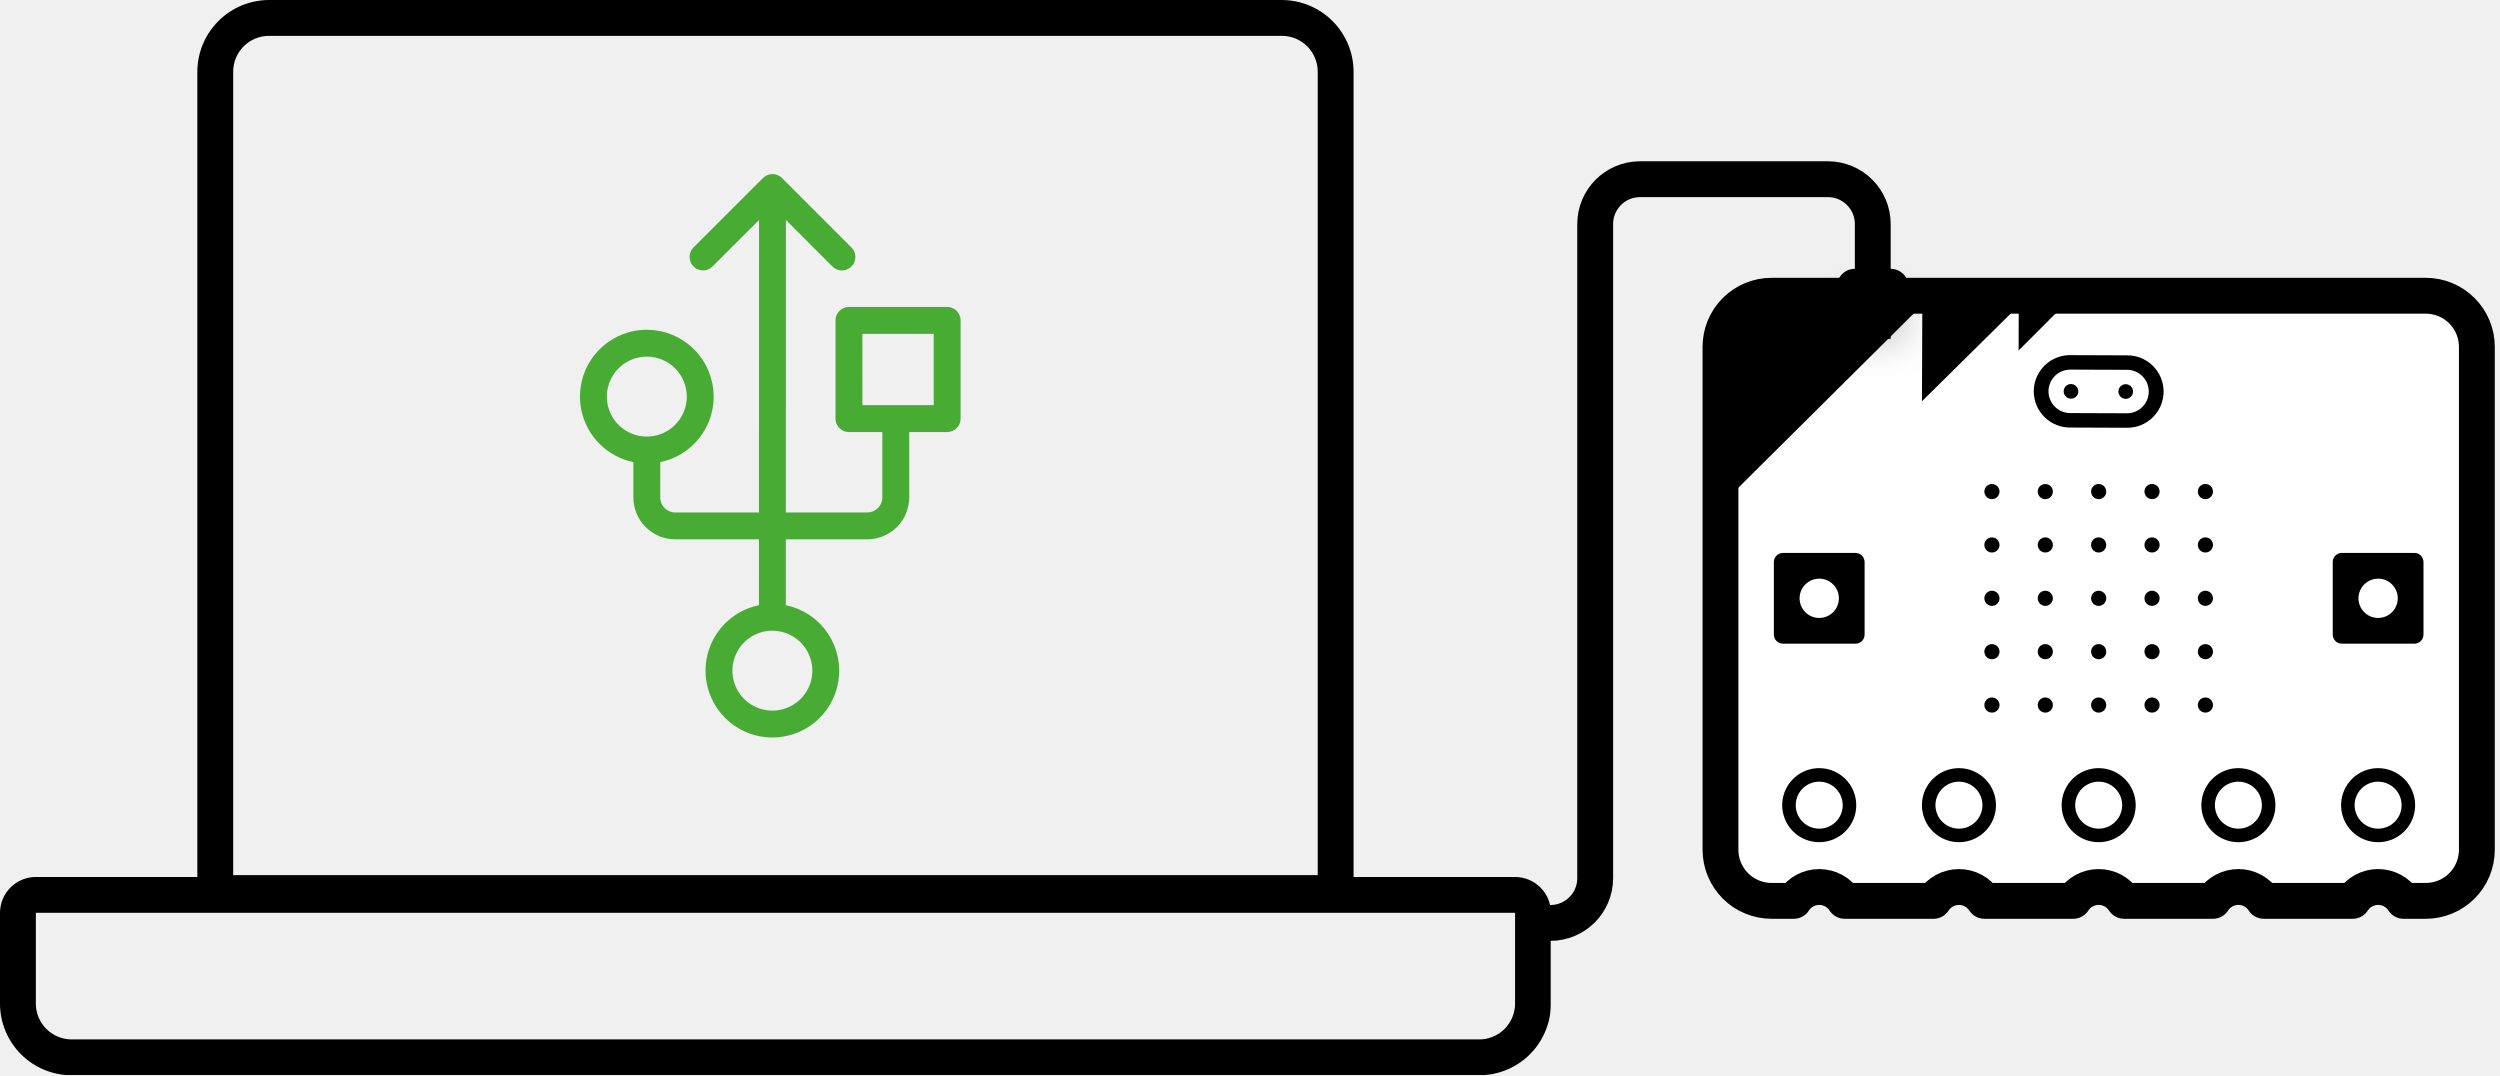
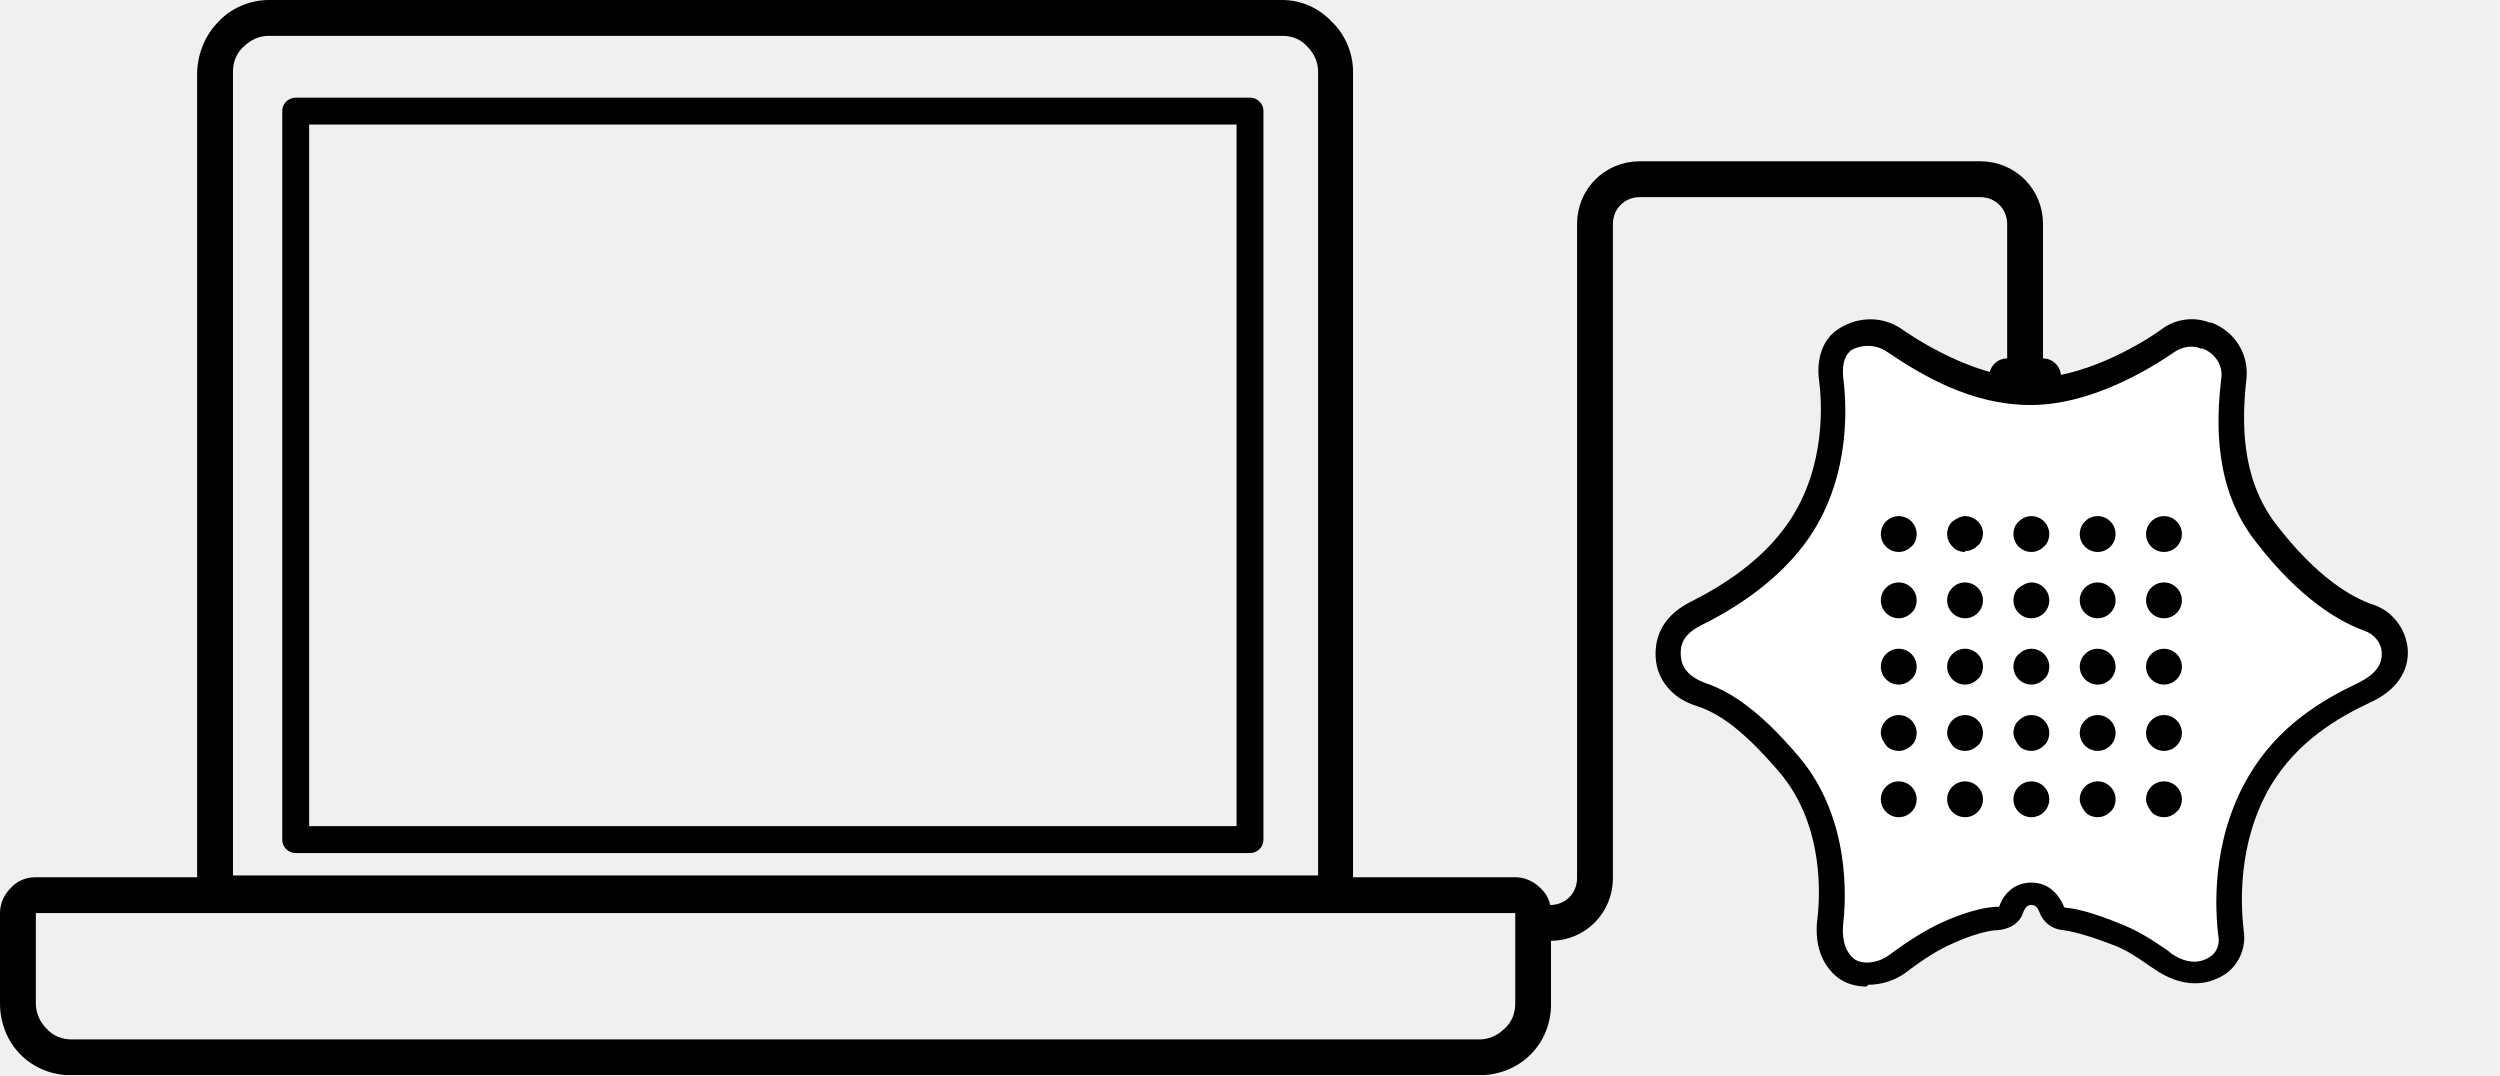
- <svg xmlns="http://www.w3.org/2000/svg" width="279" height="120" viewBox="0 0 279 120" fill="none">
-   <path d="M270.72 33.005L197.704 33.005C196.193 33.005 194.743 33.606 193.674 34.674C192.606 35.743 192.005 37.193 192.005 38.704V94.837C192.005 96.348 192.606 97.798 193.674 98.867C194.743 99.935 196.193 100.536 197.704 100.536H200.189C200.495 100.061 200.914 99.671 201.41 99.4C201.905 99.129 202.461 98.988 203.025 98.988C203.59 98.988 204.146 99.129 204.641 99.4C205.137 99.671 205.556 100.061 205.862 100.536H215.782C216.088 100.061 216.507 99.671 217.003 99.4C217.499 99.129 218.054 98.988 218.619 98.988C219.183 98.988 219.739 99.129 220.234 99.4C220.73 99.671 221.15 100.061 221.455 100.536H231.375C231.681 100.061 232.1 99.671 232.596 99.4C233.091 99.129 233.647 98.988 234.211 98.988C234.776 98.988 235.332 99.129 235.827 99.4C236.323 99.671 236.742 100.061 237.048 100.536H246.969C247.274 100.061 247.694 99.67 248.189 99.4C248.685 99.129 249.241 98.987 249.805 98.987C250.37 98.987 250.925 99.129 251.421 99.4C251.916 99.67 252.336 100.061 252.641 100.536L262.561 100.536C262.866 100.061 263.286 99.67 263.782 99.4C264.277 99.129 264.833 98.987 265.397 98.987C265.962 98.987 266.518 99.129 267.013 99.4C267.509 99.67 267.928 100.061 268.234 100.536H270.719C271.467 100.536 272.208 100.389 272.9 100.102C273.591 99.816 274.22 99.396 274.749 98.867C275.278 98.338 275.698 97.709 275.984 97.018C276.27 96.326 276.418 95.585 276.418 94.837V38.704C276.418 37.193 275.817 35.743 274.749 34.675C273.68 33.606 272.231 33.005 270.72 33.005Z" fill="white" />
-   <path d="M270.72 33.005L197.704 33.005C196.193 33.005 194.743 33.606 193.674 34.674C192.606 35.743 192.005 37.193 192.005 38.704V94.837C192.005 96.348 192.606 97.798 193.674 98.867C194.743 99.935 196.193 100.536 197.704 100.536H200.189C200.495 100.061 200.914 99.671 201.41 99.4C201.905 99.129 202.461 98.988 203.025 98.988C203.59 98.988 204.146 99.129 204.641 99.4C205.137 99.671 205.556 100.061 205.862 100.536H215.782C216.088 100.061 216.507 99.671 217.003 99.4C217.499 99.129 218.054 98.988 218.619 98.988C219.183 98.988 219.739 99.129 220.234 99.4C220.73 99.671 221.15 100.061 221.455 100.536H231.375C231.681 100.061 232.1 99.671 232.596 99.4C233.091 99.129 233.647 98.988 234.211 98.988C234.776 98.988 235.332 99.129 235.827 99.4C236.323 99.671 236.742 100.061 237.048 100.536H246.969C247.274 100.061 247.694 99.67 248.189 99.4C248.685 99.129 249.241 98.987 249.805 98.987C250.37 98.987 250.925 99.129 251.421 99.4C251.916 99.67 252.336 100.061 252.641 100.536L262.561 100.536C262.866 100.061 263.286 99.67 263.782 99.4C264.277 99.129 264.833 98.987 265.397 98.987C265.962 98.987 266.518 99.129 267.013 99.4C267.509 99.67 267.928 100.061 268.234 100.536H270.719C271.467 100.536 272.208 100.389 272.9 100.102C273.591 99.816 274.22 99.396 274.749 98.867C275.278 98.338 275.698 97.709 275.984 97.018C276.27 96.326 276.418 95.585 276.418 94.837V38.704C276.418 37.193 275.817 35.743 274.749 34.675C273.68 33.606 272.231 33.005 270.72 33.005Z" stroke="black" stroke-width="4" stroke-linecap="round" stroke-linejoin="round" />
-   <path d="M268.775 89.856C268.775 90.524 268.577 91.177 268.206 91.733C267.835 92.288 267.308 92.721 266.691 92.977C266.074 93.233 265.395 93.3 264.739 93.169C264.084 93.039 263.482 92.718 263.01 92.245C262.538 91.773 262.216 91.171 262.086 90.516C261.955 89.861 262.022 89.182 262.278 88.565C262.534 87.948 262.967 87.42 263.522 87.049C264.077 86.678 264.73 86.48 265.398 86.48C266.294 86.48 267.153 86.836 267.786 87.469C268.419 88.102 268.775 88.961 268.775 89.856Z" stroke="black" stroke-width="1.51" stroke-linecap="round" stroke-linejoin="round" />
-   <path d="M253.182 89.856C253.182 90.524 252.984 91.177 252.613 91.733C252.242 92.288 251.715 92.721 251.098 92.977C250.48 93.233 249.801 93.3 249.146 93.169C248.491 93.039 247.889 92.718 247.417 92.245C246.945 91.773 246.623 91.171 246.493 90.516C246.362 89.861 246.429 89.182 246.685 88.565C246.94 87.948 247.373 87.42 247.929 87.049C248.484 86.678 249.137 86.48 249.805 86.48C250.701 86.48 251.559 86.836 252.193 87.469C252.826 88.102 253.182 88.961 253.182 89.856Z" stroke="black" stroke-width="1.51" stroke-linecap="round" stroke-linejoin="round" />
-   <path d="M237.588 89.856C237.589 90.524 237.391 91.177 237.02 91.732C236.649 92.288 236.121 92.721 235.504 92.976C234.887 93.232 234.208 93.299 233.553 93.168C232.898 93.038 232.297 92.716 231.824 92.244C231.352 91.772 231.031 91.17 230.9 90.515C230.77 89.86 230.837 89.181 231.093 88.564C231.348 87.947 231.781 87.42 232.336 87.049C232.892 86.678 233.545 86.48 234.212 86.48C235.108 86.48 235.967 86.836 236.6 87.469C237.233 88.102 237.588 88.961 237.588 89.856Z" stroke="black" stroke-width="1.51" stroke-linecap="round" stroke-linejoin="round" />
-   <path d="M221.996 89.856C221.996 90.524 221.798 91.177 221.427 91.732C221.056 92.287 220.529 92.72 219.912 92.976C219.295 93.232 218.616 93.299 217.961 93.168C217.306 93.038 216.704 92.717 216.232 92.245C215.76 91.772 215.438 91.171 215.308 90.516C215.177 89.861 215.244 89.182 215.5 88.565C215.755 87.948 216.188 87.421 216.743 87.049C217.298 86.678 217.951 86.48 218.619 86.48C219.514 86.48 220.373 86.836 221.006 87.469C221.64 88.102 221.995 88.961 221.996 89.856Z" stroke="black" stroke-width="1.51" stroke-linecap="round" stroke-linejoin="round" />
-   <path d="M206.402 89.856C206.403 90.524 206.205 91.177 205.834 91.732C205.463 92.288 204.935 92.72 204.318 92.976C203.701 93.232 203.022 93.299 202.367 93.168C201.712 93.038 201.111 92.717 200.639 92.244C200.166 91.772 199.845 91.171 199.714 90.516C199.584 89.861 199.651 89.182 199.906 88.565C200.162 87.948 200.595 87.42 201.15 87.049C201.705 86.678 202.358 86.48 203.026 86.48C203.921 86.48 204.78 86.836 205.413 87.469C206.046 88.102 206.402 88.961 206.402 89.856Z" stroke="black" stroke-width="1.51" stroke-linecap="round" stroke-linejoin="round" />
-   <path d="M215.174 33.394L192.45 55.968V37.782C192.45 36.618 192.913 35.502 193.736 34.679C194.559 33.856 195.675 33.394 196.839 33.394H215.174Z" fill="black" />
-   <path d="M225.973 33.435L214.491 44.78L214.534 33.394L225.973 33.435Z" fill="black" />
-   <path d="M230.973 33.414L225.275 39.114L225.296 33.394L230.973 33.414Z" fill="black" />
-   <path d="M237.244 44.512C237.405 44.509 237.562 44.458 237.694 44.367C237.826 44.275 237.929 44.147 237.988 43.997C238.048 43.847 238.062 43.684 238.028 43.526C237.995 43.369 237.916 43.224 237.801 43.112C237.686 42.999 237.541 42.923 237.383 42.892C237.225 42.862 237.061 42.879 236.913 42.941C236.764 43.004 236.637 43.108 236.548 43.242C236.459 43.376 236.412 43.534 236.412 43.695C236.414 43.913 236.503 44.122 236.659 44.276C236.815 44.429 237.025 44.514 237.244 44.512Z" fill="black" />
-   <path d="M231.109 42.857C230.948 42.86 230.791 42.911 230.659 43.002C230.527 43.094 230.424 43.223 230.365 43.372C230.305 43.522 230.291 43.686 230.325 43.843C230.358 44.001 230.437 44.145 230.552 44.258C230.667 44.37 230.812 44.447 230.97 44.477C231.129 44.507 231.292 44.49 231.44 44.428C231.589 44.365 231.716 44.261 231.805 44.127C231.894 43.993 231.941 43.835 231.941 43.674C231.939 43.456 231.85 43.247 231.694 43.094C231.538 42.941 231.327 42.856 231.109 42.857Z" fill="black" />
-   <path d="M231.114 41.249C230.79 41.239 230.467 41.294 230.165 41.41C229.862 41.527 229.586 41.703 229.353 41.928C229.12 42.153 228.934 42.423 228.807 42.721C228.68 43.019 228.613 43.34 228.612 43.664C228.611 43.988 228.675 44.309 228.8 44.608C228.925 44.908 229.109 45.179 229.34 45.406C229.572 45.632 229.846 45.81 230.148 45.929C230.449 46.048 230.772 46.106 231.096 46.098L237.309 46.121C237.632 46.13 237.954 46.075 238.255 45.957C238.557 45.84 238.831 45.664 239.064 45.439C239.296 45.214 239.481 44.945 239.608 44.647C239.734 44.349 239.8 44.03 239.801 43.706C239.803 43.383 239.739 43.062 239.615 42.764C239.49 42.465 239.307 42.195 239.077 41.968C238.846 41.741 238.573 41.563 238.272 41.443C237.972 41.324 237.65 41.266 237.327 41.272L231.114 41.249ZM237.303 47.739L231.091 47.714C230.552 47.725 230.017 47.628 229.516 47.429C229.015 47.23 228.559 46.932 228.175 46.554C227.791 46.177 227.486 45.726 227.279 45.228C227.072 44.731 226.966 44.197 226.968 43.658C226.97 43.119 227.08 42.586 227.291 42.09C227.502 41.594 227.81 41.146 228.197 40.771C228.584 40.396 229.042 40.102 229.545 39.907C230.047 39.712 230.583 39.619 231.122 39.634L237.334 39.657C237.873 39.646 238.408 39.743 238.909 39.942C239.41 40.141 239.866 40.438 240.25 40.816C240.634 41.194 240.939 41.645 241.147 42.142C241.354 42.639 241.46 43.173 241.458 43.712C241.456 44.251 241.346 44.784 241.135 45.28C240.924 45.776 240.616 46.224 240.229 46.599C239.842 46.974 239.384 47.268 238.882 47.464C238.379 47.659 237.843 47.752 237.304 47.737" fill="black" />
-   <path d="M223.145 54.859C223.145 55.026 223.096 55.19 223.003 55.329C222.911 55.468 222.779 55.577 222.624 55.641C222.47 55.705 222.3 55.722 222.136 55.69C221.972 55.657 221.822 55.577 221.703 55.459C221.585 55.341 221.504 55.19 221.472 55.026C221.439 54.863 221.456 54.693 221.519 54.538C221.583 54.384 221.692 54.252 221.83 54.159C221.969 54.066 222.133 54.016 222.3 54.016C222.411 54.016 222.521 54.038 222.623 54.081C222.726 54.123 222.819 54.185 222.897 54.263C222.976 54.342 223.038 54.435 223.08 54.537C223.123 54.64 223.145 54.75 223.145 54.861" fill="black" />
-   <path d="M229.101 54.859C229.101 55.026 229.052 55.19 228.959 55.329C228.867 55.468 228.735 55.576 228.581 55.641C228.426 55.705 228.257 55.722 228.093 55.69C227.929 55.657 227.778 55.577 227.66 55.459C227.541 55.341 227.461 55.191 227.428 55.027C227.395 54.863 227.411 54.693 227.475 54.539C227.539 54.384 227.647 54.252 227.786 54.159C227.925 54.066 228.088 54.017 228.255 54.016C228.479 54.016 228.694 54.105 228.852 54.264C229.01 54.422 229.099 54.637 229.099 54.861" fill="black" />
-   <path d="M235.056 54.859C235.056 55.026 235.007 55.19 234.915 55.329C234.822 55.468 234.69 55.577 234.536 55.641C234.382 55.705 234.212 55.722 234.048 55.69C233.884 55.657 233.733 55.577 233.615 55.459C233.496 55.341 233.416 55.19 233.383 55.026C233.35 54.862 233.367 54.692 233.431 54.538C233.495 54.383 233.603 54.251 233.742 54.159C233.881 54.066 234.045 54.016 234.212 54.016C234.436 54.016 234.65 54.105 234.809 54.264C234.967 54.422 235.056 54.637 235.056 54.861" fill="black" />
-   <path d="M241.012 54.859C241.012 55.026 240.962 55.189 240.87 55.328C240.777 55.467 240.645 55.575 240.491 55.639C240.337 55.703 240.167 55.719 240.003 55.687C239.839 55.654 239.689 55.574 239.571 55.456C239.453 55.338 239.373 55.187 239.34 55.024C239.307 54.86 239.324 54.69 239.388 54.536C239.452 54.382 239.56 54.25 239.699 54.157C239.838 54.064 240.001 54.015 240.168 54.015C240.392 54.015 240.606 54.104 240.765 54.262C240.923 54.42 241.012 54.635 241.012 54.859Z" fill="black" />
-   <path d="M246.968 54.859C246.968 55.026 246.918 55.189 246.826 55.328C246.733 55.467 246.601 55.575 246.447 55.639C246.293 55.703 246.123 55.719 245.959 55.687C245.795 55.654 245.645 55.574 245.527 55.456C245.409 55.338 245.329 55.187 245.296 55.024C245.263 54.86 245.28 54.69 245.344 54.536C245.408 54.382 245.516 54.25 245.655 54.157C245.794 54.064 245.957 54.015 246.124 54.015C246.348 54.015 246.562 54.104 246.721 54.262C246.879 54.42 246.968 54.635 246.968 54.859Z" fill="black" />
-   <path d="M223.145 60.815C223.145 60.982 223.095 61.145 223.002 61.284C222.91 61.423 222.778 61.532 222.623 61.596C222.469 61.66 222.299 61.676 222.135 61.644C221.972 61.611 221.821 61.531 221.703 61.413C221.585 61.295 221.504 61.144 221.472 60.98C221.439 60.817 221.456 60.647 221.52 60.492C221.583 60.338 221.692 60.206 221.831 60.113C221.97 60.02 222.133 59.971 222.3 59.971C222.411 59.971 222.521 59.993 222.623 60.035C222.726 60.078 222.819 60.14 222.897 60.218C222.976 60.296 223.038 60.389 223.08 60.492C223.123 60.594 223.145 60.704 223.145 60.815Z" fill="black" />
-   <path d="M229.101 60.815C229.101 60.982 229.051 61.145 228.958 61.284C228.866 61.423 228.734 61.532 228.58 61.596C228.425 61.66 228.256 61.676 228.092 61.644C227.928 61.612 227.777 61.531 227.659 61.413C227.541 61.295 227.46 61.145 227.428 60.981C227.395 60.817 227.412 60.648 227.475 60.493C227.539 60.339 227.647 60.207 227.786 60.114C227.925 60.021 228.088 59.971 228.255 59.971C228.479 59.971 228.694 60.06 228.852 60.218C229.01 60.377 229.099 60.591 229.099 60.815" fill="black" />
-   <path d="M235.056 60.815C235.056 60.982 235.007 61.145 234.914 61.285C234.821 61.423 234.689 61.532 234.535 61.596C234.381 61.66 234.211 61.676 234.047 61.644C233.883 61.611 233.732 61.531 233.614 61.413C233.496 61.295 233.416 61.144 233.383 60.98C233.35 60.816 233.367 60.647 233.431 60.492C233.495 60.338 233.604 60.206 233.742 60.113C233.881 60.02 234.045 59.971 234.212 59.971C234.436 59.971 234.65 60.06 234.809 60.218C234.967 60.377 235.056 60.591 235.056 60.815Z" fill="black" />
-   <path d="M241.012 60.815C241.012 60.982 240.962 61.145 240.87 61.284C240.777 61.423 240.645 61.531 240.491 61.595C240.337 61.659 240.167 61.675 240.003 61.643C239.839 61.61 239.689 61.53 239.571 61.412C239.453 61.294 239.373 61.144 239.34 60.98C239.307 60.816 239.324 60.646 239.388 60.492C239.452 60.338 239.56 60.206 239.699 60.113C239.838 60.02 240.001 59.971 240.168 59.971C240.392 59.971 240.606 60.06 240.765 60.218C240.923 60.377 241.012 60.591 241.012 60.815Z" fill="black" />
-   <path d="M246.968 60.815C246.968 60.982 246.918 61.145 246.826 61.284C246.733 61.423 246.601 61.531 246.447 61.595C246.293 61.659 246.123 61.675 245.959 61.643C245.795 61.61 245.645 61.53 245.527 61.412C245.409 61.294 245.329 61.144 245.296 60.98C245.263 60.816 245.28 60.646 245.344 60.492C245.408 60.338 245.516 60.206 245.655 60.113C245.794 60.02 245.957 59.971 246.124 59.971C246.348 59.971 246.562 60.06 246.721 60.218C246.879 60.377 246.968 60.591 246.968 60.815Z" fill="black" />
-   <path d="M223.145 66.771C223.145 66.938 223.095 67.101 223.002 67.24C222.91 67.379 222.778 67.487 222.623 67.551C222.469 67.615 222.299 67.632 222.135 67.6C221.972 67.567 221.821 67.487 221.703 67.368C221.585 67.25 221.504 67.1 221.472 66.936C221.439 66.772 221.456 66.602 221.52 66.448C221.583 66.294 221.692 66.162 221.831 66.069C221.97 65.976 222.133 65.927 222.3 65.927C222.524 65.927 222.739 66.015 222.897 66.174C223.055 66.332 223.144 66.547 223.145 66.771Z" fill="black" />
-   <path d="M229.101 66.771C229.101 66.938 229.051 67.101 228.958 67.24C228.866 67.379 228.734 67.487 228.58 67.551C228.425 67.615 228.256 67.632 228.092 67.6C227.928 67.567 227.777 67.487 227.659 67.369C227.541 67.251 227.46 67.1 227.428 66.937C227.395 66.773 227.412 66.603 227.475 66.449C227.539 66.294 227.647 66.162 227.786 66.069C227.925 65.976 228.088 65.927 228.255 65.927C228.479 65.927 228.693 66.016 228.852 66.174C229.01 66.332 229.099 66.547 229.099 66.771" fill="black" />
-   <path d="M235.056 66.771C235.056 66.938 235.007 67.101 234.914 67.24C234.821 67.379 234.689 67.487 234.535 67.551C234.381 67.615 234.211 67.632 234.047 67.6C233.883 67.567 233.732 67.487 233.614 67.368C233.496 67.25 233.416 67.1 233.383 66.936C233.35 66.772 233.367 66.602 233.431 66.448C233.495 66.293 233.604 66.161 233.742 66.069C233.881 65.976 234.045 65.926 234.212 65.927C234.436 65.927 234.65 66.016 234.809 66.174C234.967 66.332 235.056 66.547 235.056 66.771Z" fill="black" />
-   <path d="M241.012 66.771C241.012 66.938 240.962 67.101 240.87 67.24C240.777 67.378 240.645 67.487 240.491 67.55C240.337 67.614 240.167 67.631 240.003 67.599C239.839 67.566 239.689 67.486 239.571 67.368C239.453 67.249 239.373 67.099 239.34 66.935C239.307 66.772 239.324 66.602 239.388 66.448C239.452 66.293 239.56 66.162 239.699 66.069C239.838 65.976 240.001 65.927 240.168 65.927C240.392 65.927 240.606 66.016 240.765 66.174C240.923 66.332 241.012 66.547 241.012 66.771Z" fill="black" />
-   <path d="M246.968 66.771C246.968 66.938 246.918 67.101 246.826 67.24C246.733 67.378 246.601 67.487 246.447 67.55C246.293 67.614 246.123 67.631 245.959 67.599C245.795 67.566 245.645 67.486 245.527 67.368C245.409 67.249 245.329 67.099 245.296 66.935C245.263 66.772 245.28 66.602 245.344 66.448C245.408 66.293 245.516 66.162 245.655 66.069C245.794 65.976 245.957 65.927 246.124 65.927C246.348 65.927 246.562 66.016 246.721 66.174C246.879 66.332 246.968 66.547 246.968 66.771Z" fill="black" />
-   <path d="M223.145 72.727C223.145 72.894 223.095 73.057 223.002 73.196C222.91 73.335 222.778 73.443 222.623 73.507C222.469 73.571 222.299 73.588 222.135 73.556C221.972 73.523 221.821 73.443 221.703 73.325C221.585 73.207 221.504 73.056 221.472 72.892C221.439 72.728 221.456 72.558 221.52 72.404C221.583 72.25 221.692 72.118 221.831 72.025C221.97 71.932 222.133 71.883 222.3 71.883C222.411 71.882 222.521 71.904 222.623 71.947C222.726 71.989 222.819 72.051 222.897 72.13C222.976 72.208 223.038 72.301 223.08 72.403C223.123 72.506 223.145 72.616 223.145 72.727Z" fill="black" />
-   <path d="M229.101 72.727C229.101 72.894 229.051 73.057 228.958 73.196C228.866 73.335 228.734 73.443 228.58 73.507C228.425 73.571 228.256 73.588 228.092 73.556C227.928 73.523 227.777 73.443 227.659 73.325C227.541 73.207 227.46 73.056 227.428 72.893C227.395 72.729 227.412 72.559 227.475 72.405C227.539 72.25 227.647 72.118 227.786 72.025C227.925 71.933 228.088 71.883 228.255 71.883C228.479 71.883 228.694 71.972 228.852 72.13C229.01 72.288 229.099 72.503 229.099 72.727" fill="black" />
-   <path d="M241.012 72.727C241.012 72.894 240.962 73.057 240.87 73.196C240.777 73.335 240.645 73.443 240.491 73.507C240.337 73.57 240.167 73.587 240.003 73.555C239.839 73.522 239.689 73.442 239.571 73.324C239.453 73.206 239.373 73.055 239.34 72.891C239.307 72.728 239.324 72.558 239.388 72.404C239.452 72.249 239.56 72.118 239.699 72.025C239.838 71.932 240.001 71.883 240.168 71.883C240.392 71.883 240.606 71.972 240.765 72.13C240.923 72.288 241.012 72.503 241.012 72.727Z" fill="black" />
-   <path d="M246.968 72.727C246.968 72.894 246.918 73.057 246.826 73.196C246.733 73.335 246.601 73.443 246.447 73.507C246.293 73.57 246.123 73.587 245.959 73.555C245.795 73.522 245.645 73.442 245.527 73.324C245.409 73.206 245.329 73.055 245.296 72.891C245.263 72.728 245.28 72.558 245.344 72.404C245.408 72.249 245.516 72.118 245.655 72.025C245.794 71.932 245.957 71.883 246.124 71.883C246.348 71.883 246.562 71.972 246.721 72.13C246.879 72.288 246.968 72.503 246.968 72.727Z" fill="black" />
-   <path d="M223.145 78.683C223.145 78.85 223.095 79.013 223.002 79.152C222.909 79.291 222.777 79.399 222.623 79.463C222.469 79.527 222.299 79.543 222.135 79.511C221.971 79.478 221.821 79.398 221.703 79.28C221.585 79.162 221.504 79.011 221.472 78.847C221.439 78.683 221.456 78.514 221.52 78.359C221.584 78.205 221.692 78.073 221.831 77.98C221.97 77.887 222.133 77.838 222.3 77.838C222.411 77.838 222.521 77.86 222.623 77.902C222.726 77.945 222.819 78.007 222.897 78.085C222.976 78.164 223.038 78.257 223.08 78.359C223.123 78.462 223.145 78.572 223.145 78.683Z" fill="black" />
-   <path d="M229.101 78.683C229.101 78.85 229.051 79.013 228.958 79.152C228.865 79.29 228.734 79.399 228.579 79.463C228.425 79.527 228.255 79.543 228.091 79.511C227.928 79.478 227.777 79.398 227.659 79.28C227.541 79.162 227.46 79.012 227.428 78.848C227.395 78.684 227.412 78.514 227.475 78.36C227.539 78.206 227.647 78.074 227.786 77.981C227.925 77.888 228.088 77.838 228.255 77.838C228.366 77.838 228.476 77.86 228.578 77.902C228.681 77.945 228.774 78.007 228.852 78.085C228.93 78.164 228.993 78.257 229.035 78.359C229.077 78.462 229.099 78.572 229.099 78.683" fill="black" />
-   <path d="M235.056 78.683C235.056 78.85 235.006 79.013 234.914 79.152C234.821 79.291 234.689 79.399 234.535 79.463C234.38 79.527 234.21 79.543 234.046 79.511C233.883 79.478 233.732 79.398 233.614 79.28C233.496 79.161 233.416 79.011 233.383 78.847C233.35 78.683 233.367 78.513 233.431 78.359C233.495 78.205 233.604 78.073 233.743 77.98C233.881 77.887 234.045 77.838 234.212 77.838C234.323 77.838 234.433 77.86 234.535 77.902C234.637 77.945 234.731 78.007 234.809 78.085C234.887 78.164 234.95 78.257 234.992 78.359C235.034 78.462 235.056 78.572 235.056 78.683Z" fill="black" />
-   <path d="M241.012 78.683C241.012 78.849 240.962 79.013 240.869 79.151C240.777 79.29 240.645 79.398 240.491 79.462C240.336 79.526 240.167 79.543 240.003 79.51C239.839 79.477 239.689 79.397 239.571 79.279C239.453 79.161 239.372 79.01 239.34 78.847C239.307 78.683 239.324 78.513 239.388 78.359C239.452 78.205 239.56 78.073 239.699 77.98C239.838 77.887 240.001 77.838 240.168 77.838C240.279 77.838 240.389 77.86 240.491 77.902C240.593 77.945 240.687 78.007 240.765 78.085C240.843 78.164 240.905 78.257 240.948 78.359C240.99 78.462 241.012 78.572 241.012 78.683Z" fill="black" />
-   <path d="M246.968 78.683C246.968 78.849 246.918 79.013 246.825 79.151C246.733 79.29 246.601 79.398 246.447 79.462C246.292 79.526 246.123 79.543 245.959 79.51C245.795 79.477 245.645 79.397 245.527 79.279C245.409 79.161 245.328 79.01 245.296 78.847C245.263 78.683 245.28 78.513 245.344 78.359C245.408 78.205 245.516 78.073 245.655 77.98C245.794 77.887 245.957 77.838 246.124 77.838C246.235 77.838 246.345 77.86 246.447 77.902C246.549 77.945 246.643 78.007 246.721 78.085C246.799 78.164 246.861 78.257 246.904 78.359C246.946 78.462 246.968 78.572 246.968 78.683Z" fill="black" />
-   <path d="M235.056 72.727C235.056 72.894 235.007 73.057 234.914 73.196C234.821 73.335 234.689 73.443 234.535 73.507C234.381 73.571 234.211 73.588 234.047 73.556C233.883 73.523 233.732 73.442 233.614 73.324C233.496 73.206 233.416 73.056 233.383 72.892C233.35 72.728 233.367 72.558 233.431 72.404C233.495 72.249 233.604 72.118 233.742 72.025C233.881 71.932 234.045 71.882 234.212 71.883C234.436 71.883 234.65 71.972 234.809 72.13C234.967 72.288 235.056 72.503 235.056 72.727Z" fill="black" />
-   <path d="M269.452 71.835H261.346C261.078 71.835 260.821 71.728 260.631 71.538C260.441 71.348 260.334 71.091 260.333 70.823V62.717C260.334 62.449 260.441 62.191 260.631 62.002C260.821 61.812 261.078 61.705 261.346 61.704H269.452C269.72 61.706 269.976 61.813 270.165 62.003C270.354 62.193 270.46 62.449 270.461 62.717V70.823C270.46 71.091 270.353 71.348 270.164 71.538C269.974 71.728 269.717 71.835 269.448 71.835" fill="black" />
-   <path d="M207.078 71.835H198.974C198.706 71.835 198.448 71.728 198.259 71.538C198.069 71.349 197.962 71.091 197.961 70.823V62.717C197.962 62.449 198.07 62.193 198.26 62.004C198.449 61.815 198.706 61.708 198.974 61.708H207.078C207.346 61.709 207.602 61.815 207.792 62.004C207.981 62.193 208.089 62.45 208.09 62.717V70.823C208.089 71.091 207.982 71.348 207.793 71.538C207.603 71.728 207.346 71.835 207.078 71.835Z" fill="black" />
-   <path d="M267.593 66.771C267.593 67.205 267.464 67.629 267.223 67.99C266.982 68.351 266.639 68.632 266.238 68.798C265.837 68.964 265.396 69.008 264.97 68.923C264.545 68.838 264.154 68.629 263.847 68.322C263.54 68.015 263.331 67.624 263.246 67.199C263.161 66.773 263.205 66.332 263.371 65.931C263.537 65.53 263.818 65.187 264.179 64.946C264.54 64.705 264.964 64.576 265.398 64.576C265.98 64.576 266.539 64.807 266.95 65.219C267.362 65.63 267.593 66.189 267.593 66.771Z" fill="white" />
-   <path d="M205.221 66.771C205.221 67.205 205.093 67.629 204.852 67.99C204.61 68.351 204.268 68.633 203.867 68.799C203.465 68.965 203.024 69.008 202.598 68.924C202.172 68.839 201.781 68.63 201.474 68.323C201.167 68.016 200.958 67.625 200.874 67.199C200.789 66.773 200.832 66.332 200.999 65.931C201.165 65.53 201.446 65.187 201.807 64.946C202.168 64.705 202.593 64.576 203.027 64.576C203.609 64.576 204.167 64.807 204.579 65.219C204.99 65.63 205.221 66.189 205.221 66.771Z" fill="white" />
-   <path d="M172 103H173.023C175.785 103 178.023 100.761 178.023 98L178.023 25C178.023 22.239 180.262 20 183.023 20L204 20C206.761 20 209 22.239 209 25V37.819" stroke="black" stroke-width="4" />
-   <g clip-path="url(#clip0_752_218)">
-     <mask id="mask0_752_218" style="mask-type:luminance" maskUnits="userSpaceOnUse" x="0" y="0" width="174" height="120">
-       <path d="M173.082 0H0V120H173.082V0Z" fill="white" />
+ <svg xmlns="http://www.w3.org/2000/svg" id="Ebene_1" version="1.1" viewBox="0 0 279 120">
+   <defs>
+     <style>
+       .st0, .st1, .st2 {
+         fill: none;
+       }
+ 
+       .st3 {
+         mask: url(#mask);
+       }
+ 
+       .st1 {
+         stroke-linejoin: round;
+         stroke-width: 3px;
+       }
+ 
+       .st1, .st2 {
+         stroke: #000;
+       }
+ 
+       .st4 {
+         fill: #fff;
+       }
+ 
+       .st5 {
+         clip-path: url(#clippath);
+       }
+ 
+       .st2 {
+         stroke-width: 4px;
+       }
+     </style>
+     <clipPath id="clippath">
+       <rect class="st0" y="0" width="173.1" height="120" />
+     </clipPath>
+     <mask id="mask" x="0" y="0" width="173.1" height="120" maskUnits="userSpaceOnUse">
+       <g id="mask0_752_218">
+         <path class="st4" d="M173.1,0H0v120h173.1V0Z" />
+       </g>
    </mask>
-     <g mask="url(#mask0_752_218)">
-       <path d="M143.059 4C144.12 4 145.137 4.421 145.887 5.172C146.638 5.922 147.059 6.939 147.059 8V97.666H26.023V8C26.023 6.939 26.444 5.922 27.195 5.172C27.945 4.421 28.962 4 30.023 4H143.059ZM143.059 0H30.023C27.903 0.006 25.872 0.851 24.373 2.35C22.874 3.849 22.029 5.88 22.023 8V101.666H151.059V8C151.053 5.88 150.208 3.849 148.709 2.35C147.21 0.851 145.179 0.006 143.059 0Z" fill="black" />
-       <path d="M169.082 101.871V112C169.082 113.061 168.661 114.078 167.91 114.829C167.16 115.579 166.143 116 165.082 116H8C6.939 116 5.922 115.579 5.172 114.829C4.421 114.078 4 113.061 4 112V101.871H169.082ZM169.082 97.871H4C2.939 97.871 1.922 98.293 1.172 99.043C0.421 99.793 0 100.81 0 101.871L0 112C0 114.122 0.843 116.157 2.343 117.657C3.843 119.157 5.878 120 8 120H165.082C167.204 120 169.239 119.157 170.739 117.657C172.239 116.157 173.082 114.122 173.082 112V101.871C173.082 100.81 172.661 99.793 171.91 99.043C171.16 98.293 170.143 97.871 169.082 97.871Z" fill="black" />
-       <path d="M78.146 44.261C78.146 45.44 77.796 46.593 77.141 47.573C76.486 48.553 75.555 49.317 74.466 49.769C73.376 50.22 72.178 50.337 71.021 50.107C69.865 49.877 68.803 49.309 67.969 48.475C67.136 47.642 66.568 46.579 66.338 45.423C66.109 44.266 66.227 43.068 66.678 41.978C67.13 40.889 67.894 39.959 68.875 39.304C69.855 38.649 71.008 38.3 72.187 38.3C73.768 38.301 75.283 38.929 76.401 40.047C77.518 41.164 78.146 42.68 78.146 44.261Z" stroke="#48AC34" stroke-width="3" stroke-miterlimit="10" />
-       <path d="M92.157 74.846C92.157 76.025 91.807 77.177 91.152 78.157C90.497 79.137 89.566 79.901 88.476 80.352C87.387 80.803 86.189 80.921 85.032 80.69C83.876 80.46 82.814 79.892 81.981 79.058C81.148 78.224 80.581 77.162 80.351 76.005C80.121 74.849 80.24 73.651 80.692 72.562C81.143 71.473 81.908 70.542 82.888 69.888C83.869 69.233 85.021 68.884 86.2 68.885C87.78 68.886 89.295 69.515 90.412 70.632C91.529 71.75 92.157 73.266 92.157 74.846Z" stroke="#48AC34" stroke-width="3" stroke-miterlimit="10" />
-       <path d="M105.703 35.757H94.743V46.716H105.703V35.757Z" stroke="#48AC34" stroke-width="3" stroke-linejoin="round" />
-       <path d="M78.458 28.675L86.21 20.928L93.958 28.678" stroke="#48AC34" stroke-width="3" stroke-linecap="round" stroke-linejoin="round" />
-       <path d="M86.209 24.286L86.198 68.12" stroke="#48AC34" stroke-width="3" stroke-linecap="round" stroke-linejoin="round" />
-       <path d="M72.184 50.22V55.509C72.184 55.926 72.266 56.34 72.426 56.726C72.585 57.111 72.819 57.462 73.114 57.757C73.409 58.053 73.76 58.287 74.145 58.447C74.531 58.607 74.945 58.689 75.362 58.689H96.786C97.204 58.689 97.617 58.607 98.003 58.447C98.388 58.288 98.739 58.054 99.034 57.759C99.329 57.464 99.564 57.113 99.724 56.727C99.883 56.342 99.966 55.928 99.966 55.511V46.967" stroke="#48AC34" stroke-width="3" stroke-linejoin="round" />
+   </defs>
+   <path class="st2" d="M172,103h1c2.8,0,5-2.2,5-5V25c0-2.8,2.2-5,5-5h38c2.8,0,5,2.2,5,5v16.8" />
+   <g class="st5">
+     <g class="st3">
+       <g>
+         <path d="M143.1,4c1.1,0,2.1.4,2.8,1.2.8.8,1.2,1.8,1.2,2.8v89.7H26V8c0-1.1.4-2.1,1.2-2.8.8-.8,1.8-1.2,2.8-1.2h113ZM143.1,0H30c-2.1,0-4.2.9-5.6,2.4-1.5,1.5-2.3,3.5-2.4,5.6v93.7h129V8c0-2.1-.9-4.2-2.4-5.6C147.2.9,145.2,0,143.1,0Z" />
+         <path d="M169.1,101.9v10.1c0,1.1-.4,2.1-1.2,2.8-.8.8-1.8,1.2-2.8,1.2H8c-1.1,0-2.1-.4-2.8-1.2-.8-.8-1.2-1.8-1.2-2.8v-10.1h165.1ZM169.1,97.9H4c-1.1,0-2.1.4-2.8,1.2-.8.8-1.2,1.8-1.2,2.8v10.1c0,2.1.8,4.2,2.3,5.7,1.5,1.5,3.5,2.3,5.7,2.3h157.1c2.1,0,4.2-.8,5.7-2.3s2.3-3.5,2.3-5.7v-10.1c0-1.1-.4-2.1-1.2-2.8-.8-.8-1.8-1.2-2.8-1.2Z" />
+       </g>
    </g>
  </g>
-   <g filter="url(#filter0_d_752_218)">
-     <rect x="205" y="30" width="8" height="4" rx="2" fill="black" />
+   <path d="M224,40h4c1.1,0,2,.9,2,2h0c0,1.1-.9,2-2,2h-4c-1.1,0-2-.9-2-2h0c0-1.1.9-2,2-2Z" />
+   <g>
+     <g>
+       <path id="calliope" class="st4" d="M205.6,38.1h0c1.7-1.3,4-1.3,5.7-.1,3.4,2.3,9.5,5.7,15.3,5.7s12.5-3.7,15.4-5.8c1.2-.8,2.7-1,4-.5h.2c2,.8,3.2,2.7,3,4.8-.5,4.2-.8,11.5,3.6,17.2,4.6,6,8.7,8.5,11.6,9.5,1.6.5,2.7,2,2.8,3.7h0c.1,2.2-1.4,3.7-3.4,4.6-3.3,1.6-8.4,4.3-11.7,9.9-4,6.8-3.6,14-3.2,17.1s-.4,2.8-1.6,3.5-3.3,1.3-5.8-.4c-1.5-1-3.3-2.3-5.7-3.3-2.9-1.1-4.6-1.5-5.6-1.6-.6,0-1.2-.5-1.4-1.1s-.9-1.7-2.3-1.7-2,1-2.2,1.8-.9.9-1.6,1c-1.3.1-3.4.7-5.6,1.7-1.9.9-3.8,2.2-5.6,3.5-1.5,1.1-4.1,1.5-5.6.3h0c-1.6-1.2-2-3.2-1.8-5.1.5-4.2.3-11.8-4.6-17.6-4.8-5.7-7.7-7.2-10.2-8-1.1-.4-3.1-1.5-3.4-3.8-.3-2.4.8-4,3-5,3.4-1.7,8.3-4.7,11.5-9.3,4.1-6,4.1-13.1,3.6-16.9-.2-1.5,0-3.3,1.3-4.2Z" />
+       <path d="M208.3,110.1c-1.1,0-2.3-.3-3.2-1-1.8-1.4-2.6-3.7-2.3-6.4.3-2.3.9-10.5-4.2-16.5-4.6-5.4-7.3-6.8-9.5-7.5-1.9-.6-4-2.3-4.3-5-.2-2,.3-4.7,3.8-6.5,3.4-1.7,8-4.5,11-8.9,4.3-6.3,3.7-13.7,3.4-15.9-.3-2.3.4-4.4,1.9-5.5h0c2.2-1.6,5.1-1.7,7.3-.2,3,2.1,9,5.5,14.5,5.5s11.7-3.4,14.6-5.5c1.5-1.1,3.5-1.4,5.3-.7h.2c2.6,1,4.2,3.5,3.9,6.3-.5,4.5-.7,11,3.3,16.2,4.6,6,8.5,8.2,10.9,9,2.1.7,3.6,2.7,3.8,4.9.2,2.5-1.3,4.7-4.2,6-3.6,1.7-8.1,4.3-11.1,9.3-3.8,6.5-3.3,13.5-3,16.2.3,1.9-.6,3.9-2.2,4.9-1.3.8-3.9,1.8-7.4-.4-.3-.2-.6-.4-.9-.6-1.3-.9-2.7-1.9-4.5-2.5-2.9-1.1-4.4-1.4-5.2-1.5-1.2-.1-2.2-.9-2.6-2-.3-.8-.7-.8-.9-.8s-.6,0-.9.8c-.2.7-.9,1.8-2.8,2-1,0-2.9.5-5.1,1.5-1.6.7-3.2,1.7-5.3,3.3-1.1.8-2.6,1.3-4.1,1.3ZM206.5,39.2c-.8.6-.9,1.9-.8,2.9.3,2.4,1.1,10.7-3.8,17.9-3.3,4.8-8.4,8-12.1,9.8-1.7.9-2.4,1.9-2.2,3.6.2,1.9,2.2,2.6,2.4,2.7,2.6.9,5.8,2.5,10.8,8.4,5.8,6.9,5.2,16,4.9,18.6-.1,1-.1,2.8,1.2,3.9.9.7,2.7.5,3.9-.4,2.3-1.7,4.1-2.8,5.8-3.6,2.2-1,4.4-1.7,6.1-1.8.2,0,.4,0,.4,0,.6-1.7,1.9-2.7,3.6-2.7s2.9,1,3.6,2.6c0,.1.1.2.2.2,1.4.1,3.4.7,5.9,1.7,2.1.8,3.8,1.9,5.1,2.8.3.2.6.4.8.6,1.6,1.1,3.1,1.2,4.3.4.7-.4,1.1-1.3,1-2.1-.4-3-.9-10.8,3.3-18,3.3-5.7,8.3-8.6,12.3-10.5,1.2-.6,2.7-1.6,2.6-3.3,0-1.1-.8-2.1-1.9-2.5-2.8-1-7.2-3.5-12.2-10-4.6-5.9-4.4-13.2-3.8-18.2.2-1.4-.7-2.8-2.1-3.3h-.2c-.9-.4-2-.2-2.8.3-3.2,2.2-9.6,6-16.2,6s-12.1-3.3-16.1-6c-1.2-.8-2.9-.8-4.1,0h0Z" />
+     </g>
+     <path d="M211.9,61.6c-1.1,0-2-.9-2-2,0-1.1.9-2,2-2h0c1.1,0,2,.9,2,2,0,.5-.2,1.1-.6,1.4-.4.4-.9.6-1.4.6h0ZM211.9,59.5s0,0,0,0,0,0,0,0h0s0,0,0,0h0s0,0,0,0Z" />
+     <path d="M219.3,61.6c-.5,0-1.1-.2-1.4-.6-.4-.4-.6-.9-.6-1.4,0-.5.2-1.1.6-1.4s.9-.6,1.4-.6c1.1,0,2,.9,2,1.9,0,0,0,0,0,0,0,.5-.2,1.1-.6,1.4-.4.4-.9.6-1.4.6h0ZM219.3,59.5s0,0,0,0,0,0,0,0h0s0,0,0,0h0s0,0,0,0Z" />
+     <path d="M226.7,61.6c-1.1,0-2-.9-2-2,0-.5.2-1.1.6-1.4.4-.4.9-.6,1.4-.6,1.1,0,2,.9,2,2h0c0,.5-.2,1.1-.6,1.4-.4.4-.9.6-1.4.6h0ZM226.7,59.5s0,0,0,0,0,0,0,0h0s0,0,0,0h0s0,0,0,0Z" />
+     <path d="M234.1,61.6c-1.1,0-2-.9-2-2s.9-2,2-2,2,.9,2,2-.9,2-2,2ZM234.1,59.5s0,0,0,0c0,0,.1,0,.1,0s0,0,0,0Z" />
+     <path d="M241.5,61.6c-1.1,0-2-.9-2-2s.9-2,2-2,2,.9,2,2-.9,2-2,2ZM241.5,59.5s0,0,0,0c0,0,.1,0,.1,0s0,0,0,0Z" />
+     <path d="M211.9,69c-1.1,0-2-.9-2-2,0-1.1.9-2,2-2h0c1.1,0,2,.9,2,2h0c0,.5-.2,1.1-.6,1.4-.4.4-.9.6-1.4.6ZM211.9,66.9s0,0,0,0c0,0,.1,0,.1,0s0,0,0,0Z" />
+     <path d="M219.3,69c-1.1,0-2-.9-2-2,0-1.1.9-2,2-2,1.1,0,2,.9,2,2,0,0,0,0,0,0,0,1.1-.9,2-2,2ZM219.3,66.9s0,0,0,0c0,0,.1,0,.1,0h0s0,0,0,0Z" />
+     <path d="M226.7,69c-1.1,0-2-.9-2-2,0-.5.2-1.1.6-1.4s.9-.6,1.4-.6c1.1,0,2,.9,2,2h0c0,1.1-.9,2-2,2ZM226.7,66.9s0,0,0,0c0,0,.1,0,.1,0h0s0,0,0,0ZM228.8,67h0,0Z" />
+     <path d="M234.1,69c-1.1,0-2-.9-2-2s.9-2,2-2,2,.9,2,2-.9,2-2,2ZM234.1,66.9s0,0,0,0c0,0,.1,0,.1,0s0,0,0,0Z" />
+     <path d="M241.5,69c-1.1,0-2-.9-2-2s.9-2,2-2,2,.9,2,2-.9,2-2,2ZM241.5,66.9s0,0,0,0c0,0,.1,0,.1,0s0,0,0,0Z" />
+     <path d="M211.9,76.4c-1.1,0-2-.9-2-2,0-1.1.9-2,2-2,1.1,0,2,.9,2,2,0,.5-.2,1.1-.6,1.4-.4.4-.9.6-1.4.6ZM211.9,74.3s0,0,0,0c0,0,.1,0,.1,0s0,0,0,0Z" />
+     <path d="M219.3,76.4c-1.1,0-2-.9-2-2,0-1.1.9-2,2-2,1.1,0,2,.9,2,2,0,0,0,0,0,0,0,.5-.2,1.1-.6,1.4-.4.4-.9.6-1.4.6ZM219.3,74.3s0,0,0,0c0,0,.1,0,.1,0h0s0,0,0,0Z" />
+     <path d="M226.7,76.4c-1.1,0-2-.9-2-2,0-.5.2-1.1.6-1.4.4-.4.9-.6,1.4-.6,1.1,0,2,.9,2,2,0,.5-.2,1.1-.6,1.4-.4.4-.9.6-1.4.6ZM226.7,74.3s0,0,0,0c0,0,.1,0,.1,0s0,0,0,0Z" />
+     <path d="M234.1,76.4c-1.1,0-2-.9-2-2s.9-2,2-2c1.1,0,2,.9,2,2s-.9,2-2,2ZM234.1,74.3s0,0,0,0c0,0,.1,0,.1,0s0,0,0,0Z" />
+     <path d="M241.5,76.4c-1.1,0-2-.9-2-2s.9-2,2-2c1.1,0,2,.9,2,2h0c0,1.1-.9,2-2,2ZM241.5,74.3s0,0,0,0c0,0,.1,0,.1,0s0,0,0,0Z" />
+     <path d="M211.9,83.8c-.5,0-1.1-.2-1.4-.6s-.6-.9-.6-1.4c0-1.1.9-2,2-2,1.1,0,2,.9,2,2h0c0,.5-.2,1.1-.6,1.4-.4.4-.9.6-1.4.6h0ZM211.9,81.7s0,0,0,0c0,0,.1,0,.1,0,0,0,0,0,0,0Z" />
+     <path d="M219.3,83.8c-.5,0-1.1-.2-1.4-.6s-.6-.9-.6-1.4c0-1.1.9-2,2-2,1.1,0,2,.9,2,2,0,0,0,0,0,0,0,.5-.2,1.1-.6,1.4-.4.4-.9.6-1.4.6h0ZM219.3,81.7s0,0,0,0c0,0,.1,0,.1,0h0s0,0,0,0Z" />
+     <path d="M234.1,83.8c-1.1,0-2-.9-2-2s.9-2,2-2,2,.9,2,2-.9,2-2,2ZM234.1,81.7s0,0,0,0c0,0,.1,0,.1,0s0,0,0,0Z" />
+     <path d="M241.5,83.8c-1.1,0-2-.9-2-2s.9-2,2-2,2,.9,2,2-.9,2-2,2ZM241.5,81.7s0,0,0,0c0,0,.1,0,.1,0s0,0,0,0Z" />
+     <path d="M211.9,91.2c-1.1,0-2-.9-2-2s.9-2,2-2,2,.9,2,2h0c0,1.1-.9,2-2,2ZM211.9,89.1s0,0,0,0c0,0,.1,0,.1,0s0,0,0,0Z" />
+     <path d="M219.3,91.2c-1.1,0-2-.9-2-2s.9-2,2-2c1.1,0,2,.9,2,2,0,0,0,0,0,0,0,1.1-.9,2-2,2ZM219.3,89.1s0,0,0,0c0,0,.1,0,.1,0h0s0,0,0,0Z" />
+     <path d="M226.7,91.2c-1.1,0-2-.9-2-2s.9-2,2-2,2,.9,2,2h0c0,1.1-.9,2-2,2ZM226.7,89.1s0,0,0,0c0,0,.1,0,.1,0s0,0,0,0Z" />
+     <path d="M234.1,91.2h0c-.5,0-1.1-.2-1.4-.6s-.6-.9-.6-1.4c0-1.1.9-2,2-2s2,.9,2,2h0c0,.5-.2,1.1-.6,1.4-.4.4-.9.6-1.4.6ZM234.1,89.1s0,0,0,0,0,0,0,0h0s0,0,0,0,0,0,0,0Z" />
+     <path d="M241.5,91.2h0c-.5,0-1.1-.2-1.4-.6s-.6-.9-.6-1.4c0-1.1.9-2,2-2s2,.9,2,2h0c0,.5-.2,1.1-.6,1.4-.4.4-.9.6-1.4.6ZM241.5,89.1s0,0,0,0,0,0,0,0h0s0,0,0,0,0,0,0,0ZM242.6,89.2h0,0Z" />
+     <path d="M226.7,83.8c-.5,0-1.1-.2-1.4-.6s-.6-.9-.6-1.4c0-.5.2-1.1.6-1.4.4-.4.9-.6,1.4-.6,1.1,0,2,.9,2,2h0c0,.5-.2,1.1-.6,1.4-.4.4-.9.6-1.4.6h0ZM226.7,81.7s0,0,0,0c0,0,.1,0,.1,0h0s0,0,0,0ZM228.8,81.8h0,0Z" />
  </g>
-   <defs>
-     <filter id="filter0_d_752_218" x="201" y="30" width="16" height="12" filterUnits="userSpaceOnUse" color-interpolation-filters="sRGB">
-       <feFlood flood-opacity="0" result="BackgroundImageFix" />
-       <feColorMatrix in="SourceAlpha" type="matrix" values="0 0 0 0 0 0 0 0 0 0 0 0 0 0 0 0 0 0 127 0" result="hardAlpha" />
-       <feOffset dy="4" />
-       <feGaussianBlur stdDeviation="2" />
-       <feComposite in2="hardAlpha" operator="out" />
-       <feColorMatrix type="matrix" values="0 0 0 0 0 0 0 0 0 0 0 0 0 0 0 0 0 0 0.25 0" />
-       <feBlend mode="normal" in2="BackgroundImageFix" result="effect1_dropShadow_752_218" />
-       <feBlend mode="normal" in="SourceGraphic" in2="effect1_dropShadow_752_218" result="shape" />
-     </filter>
-     <clipPath id="clip0_752_218">
-       <rect width="173.082" height="120" fill="white" />
-     </clipPath>
-   </defs>
+   <rect class="st1" x="33" y="12.4" width="106.5" height="81.3" />
</svg>
